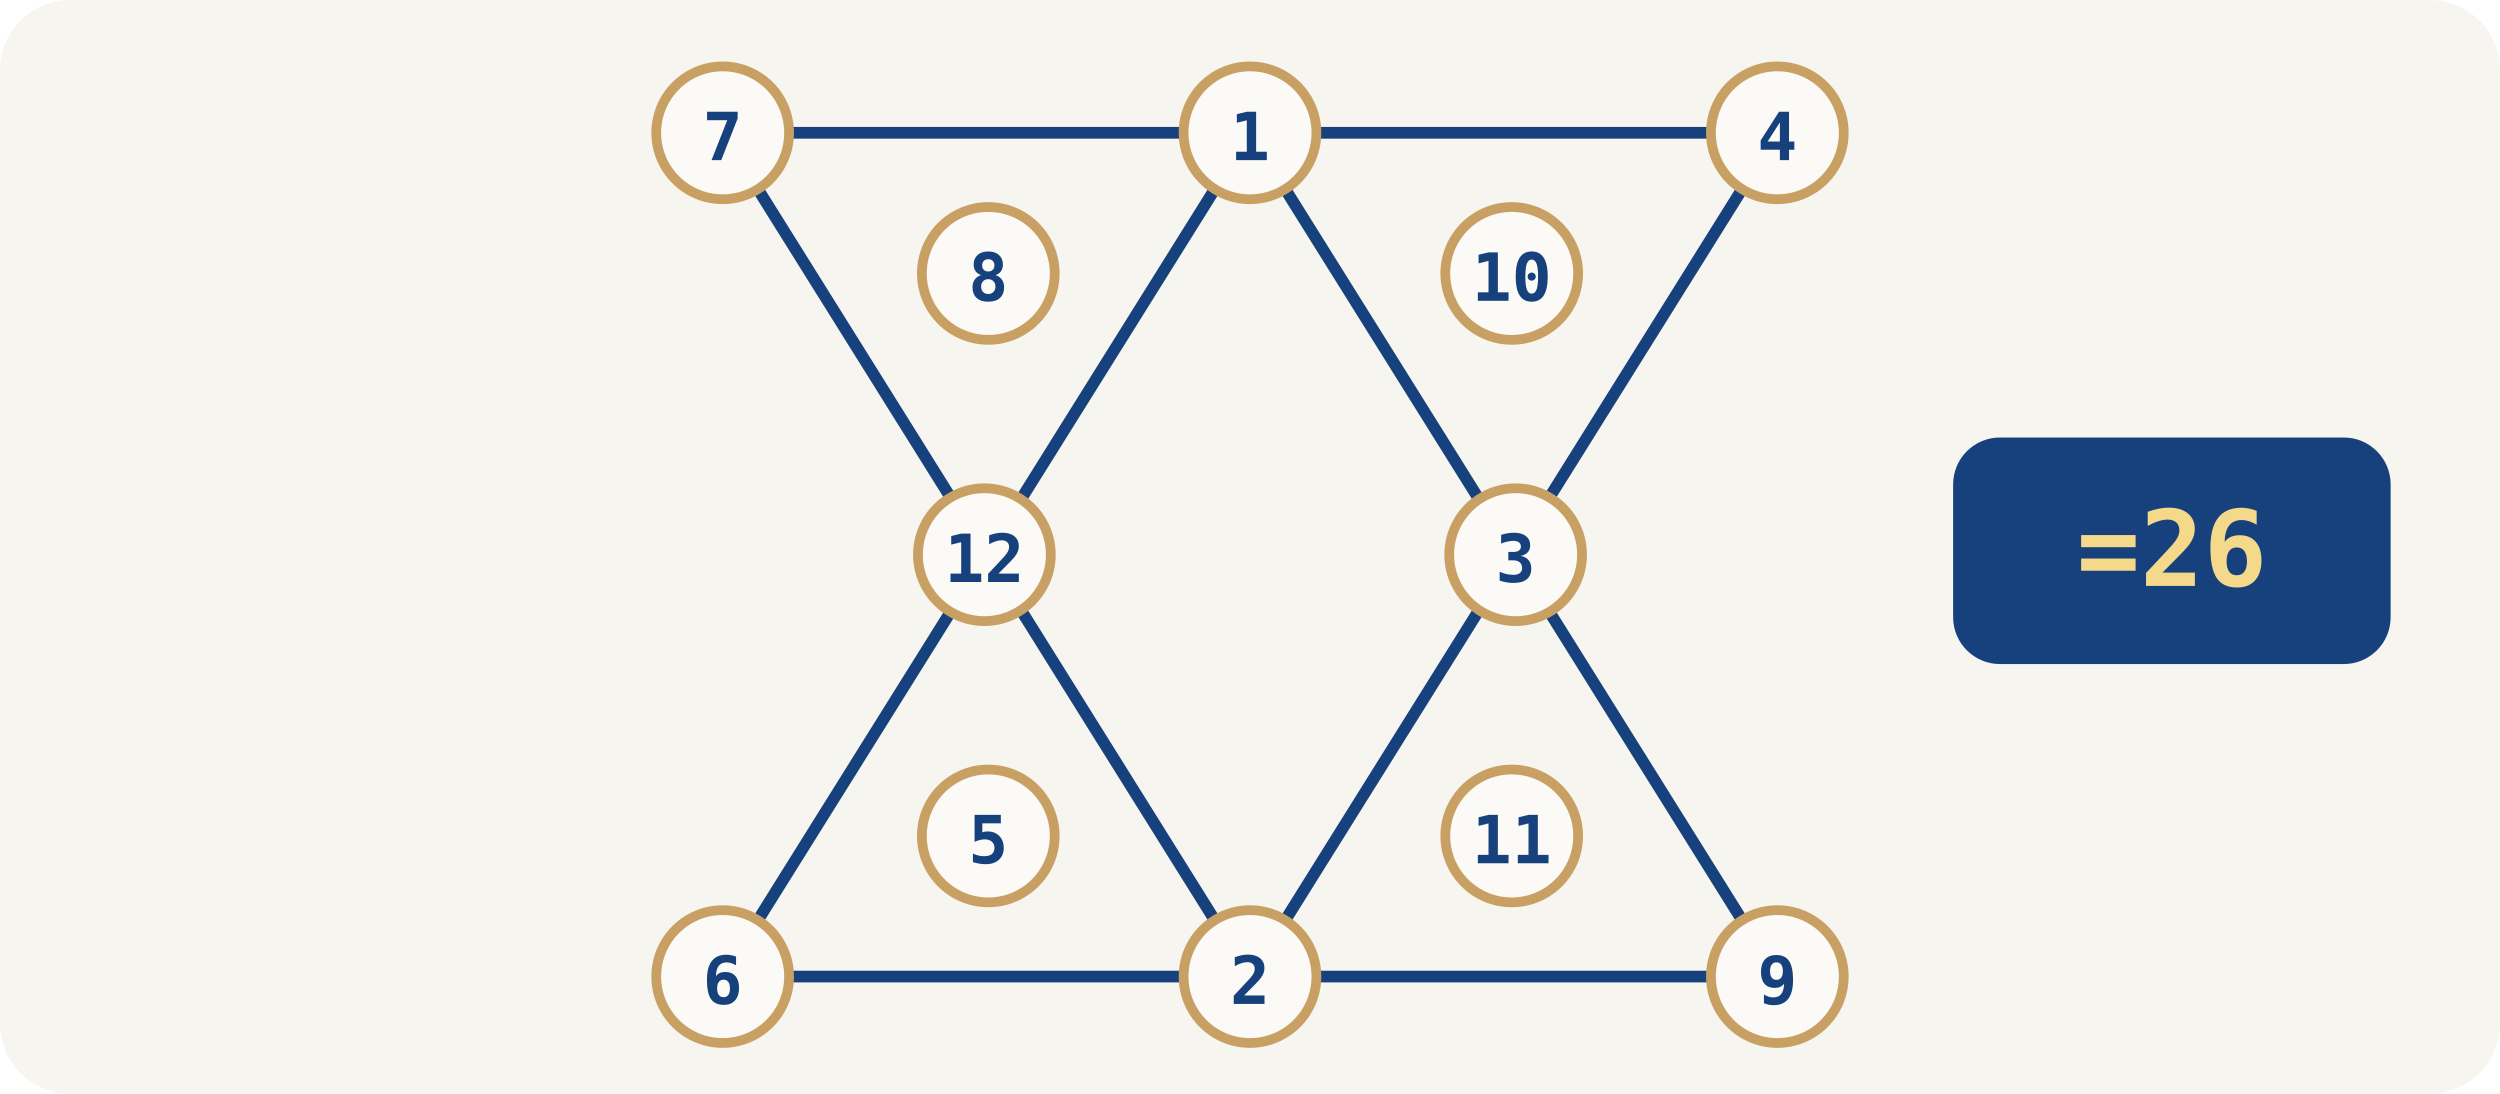
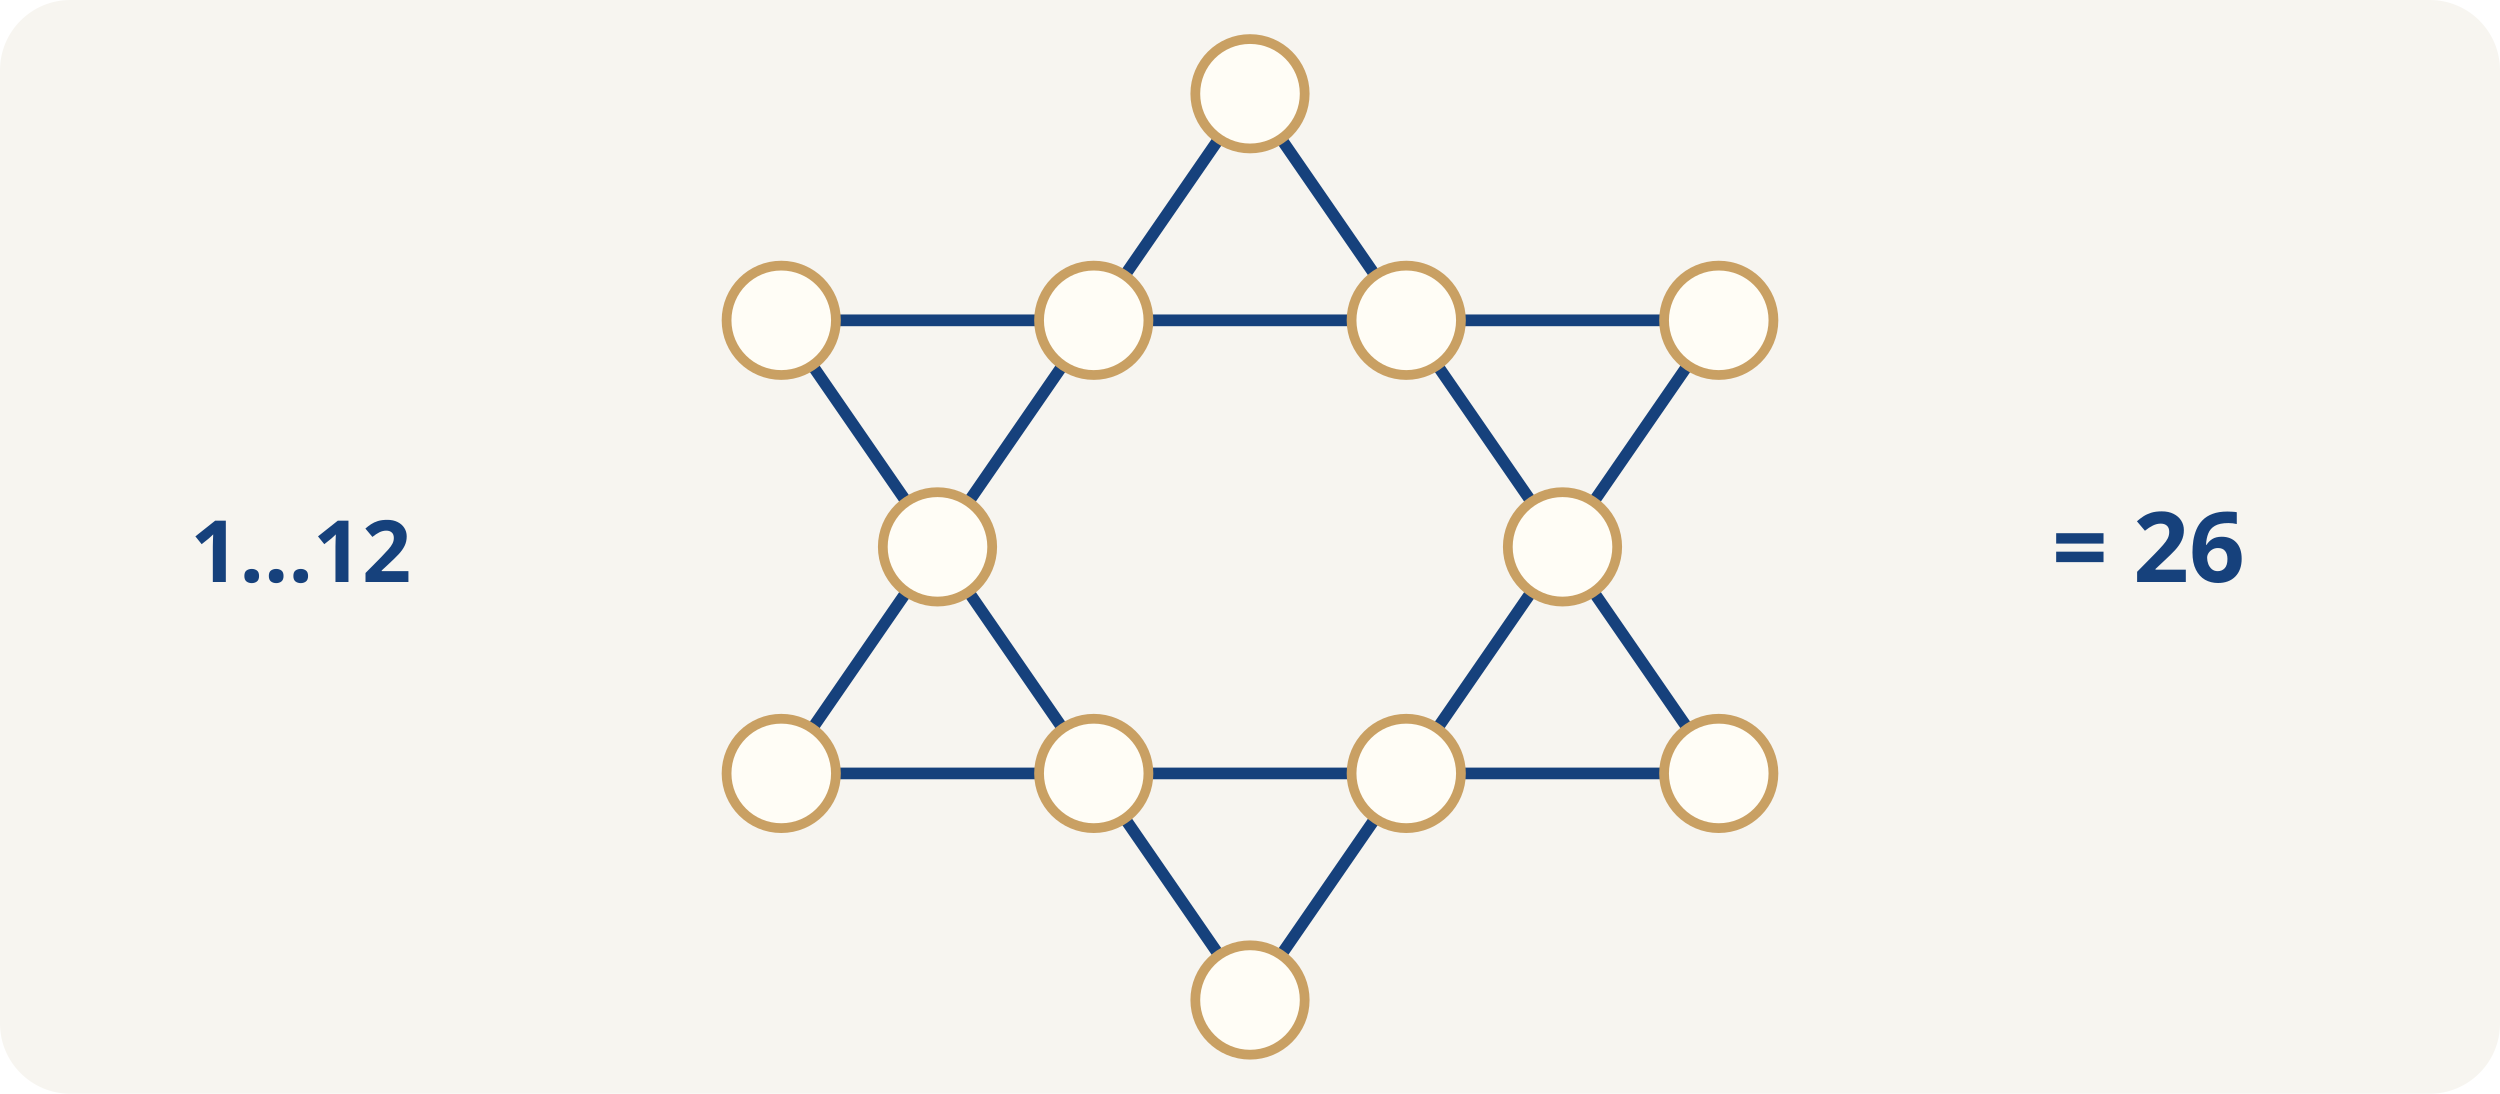
- <svg xmlns="http://www.w3.org/2000/svg" viewBox="0 0 640 280" width="640" height="280" role="img" aria-hidden="true">
+ <svg xmlns="http://www.w3.org/2000/svg" viewBox="0 0 640 280" width="640" height="280" role="img" aria-label="A six-point star with twelve empty spots, four spots on each of six straight lines">
  <rect width="640" height="280" rx="18" fill="#F7F5F0" />
-   <g stroke="#16417C" stroke-width="3" fill="none">
-     <path d="M320 34 L455 250 L185 250 Z" />
-     <path d="M320 250 L185 34 L455 34 Z" />
+   <g transform="translate(120,0) scale(2)" data-star="twelve-spots">
+     <g fill="none" stroke="#16417C" stroke-width="1.5" stroke-linecap="round">
+       <line data-star-line="0" x1="40" y1="41" x2="160" y2="41" />
+       <line data-star-line="1" x1="40" y1="99" x2="160" y2="99" />
+       <line data-star-line="2" x1="100" y1="12" x2="40" y2="99" />
+       <line data-star-line="3" x1="100" y1="12" x2="160" y2="99" />
+       <line data-star-line="4" x1="40" y1="41" x2="100" y2="128" />
+       <line data-star-line="5" x1="160" y1="41" x2="100" y2="128" />
+     </g>
+     <g fill="#fffdf6" stroke="#C9A063" stroke-width="1.25">
+       <circle data-star-node="0" cx="100" cy="12" r="7" />
+       <circle data-star-node="1" cx="40" cy="41" r="7" />
+       <circle data-star-node="2" cx="160" cy="41" r="7" />
+       <circle data-star-node="3" cx="40" cy="99" r="7" />
+       <circle data-star-node="4" cx="160" cy="99" r="7" />
+       <circle data-star-node="5" cx="100" cy="128" r="7" />
+       <circle data-star-node="6" cx="80" cy="41" r="7" />
+       <circle data-star-node="7" cx="120" cy="41" r="7" />
+       <circle data-star-node="8" cx="60" cy="70" r="7" />
+       <circle data-star-node="9" cx="140" cy="70" r="7" />
+       <circle data-star-node="10" cx="80" cy="99" r="7" />
+       <circle data-star-node="11" cx="120" cy="99" r="7" />
+     </g>
  </g>
-   <g fill="#FBFAF7" stroke="#C9A063" stroke-width="2.5">
-     <circle cx="320" cy="34" r="17" />
-     <circle cx="185" cy="34" r="17" />
-     <circle cx="455" cy="34" r="17" />
-     <circle cx="185" cy="250" r="17" />
-     <circle cx="455" cy="250" r="17" />
-     <circle cx="320" cy="250" r="17" />
-     <circle cx="252" cy="142" r="17" />
-     <circle cx="388" cy="142" r="17" />
-     <circle cx="253" cy="70" r="17" />
-     <circle cx="387" cy="70" r="17" />
-     <circle cx="253" cy="214" r="17" />
-     <circle cx="387" cy="214" r="17" />
+   <g font-family="sans-serif" font-weight="700" fill="#16417C" text-anchor="middle">
+     <text x="77" y="149" font-size="22">1…12</text>
+     <text x="550" y="149" font-size="25">= 26</text>
  </g>
-   <g font-family="ui-monospace,monospace" font-size="17" font-weight="700" fill="#16417C" text-anchor="middle">
-     <text x="320" y="41">1</text>
-     <text x="185" y="41">7</text>
-     <text x="455" y="41">4</text>
-     <text x="185" y="257">6</text>
-     <text x="455" y="257">9</text>
-     <text x="320" y="257">2</text>
-     <text x="252" y="149">12</text>
-     <text x="388" y="149">3</text>
-     <text x="253" y="77">8</text>
-     <text x="387" y="77">10</text>
-     <text x="253" y="221">5</text>
-     <text x="387" y="221">11</text>
-   </g>
-   <rect x="500" y="112" width="112" height="58" rx="12" fill="#16417C" />
-   <text x="556" y="150" font-family="ui-monospace,monospace" font-size="27" font-weight="800" fill="#F5D98B" text-anchor="middle">=26</text>
</svg>
